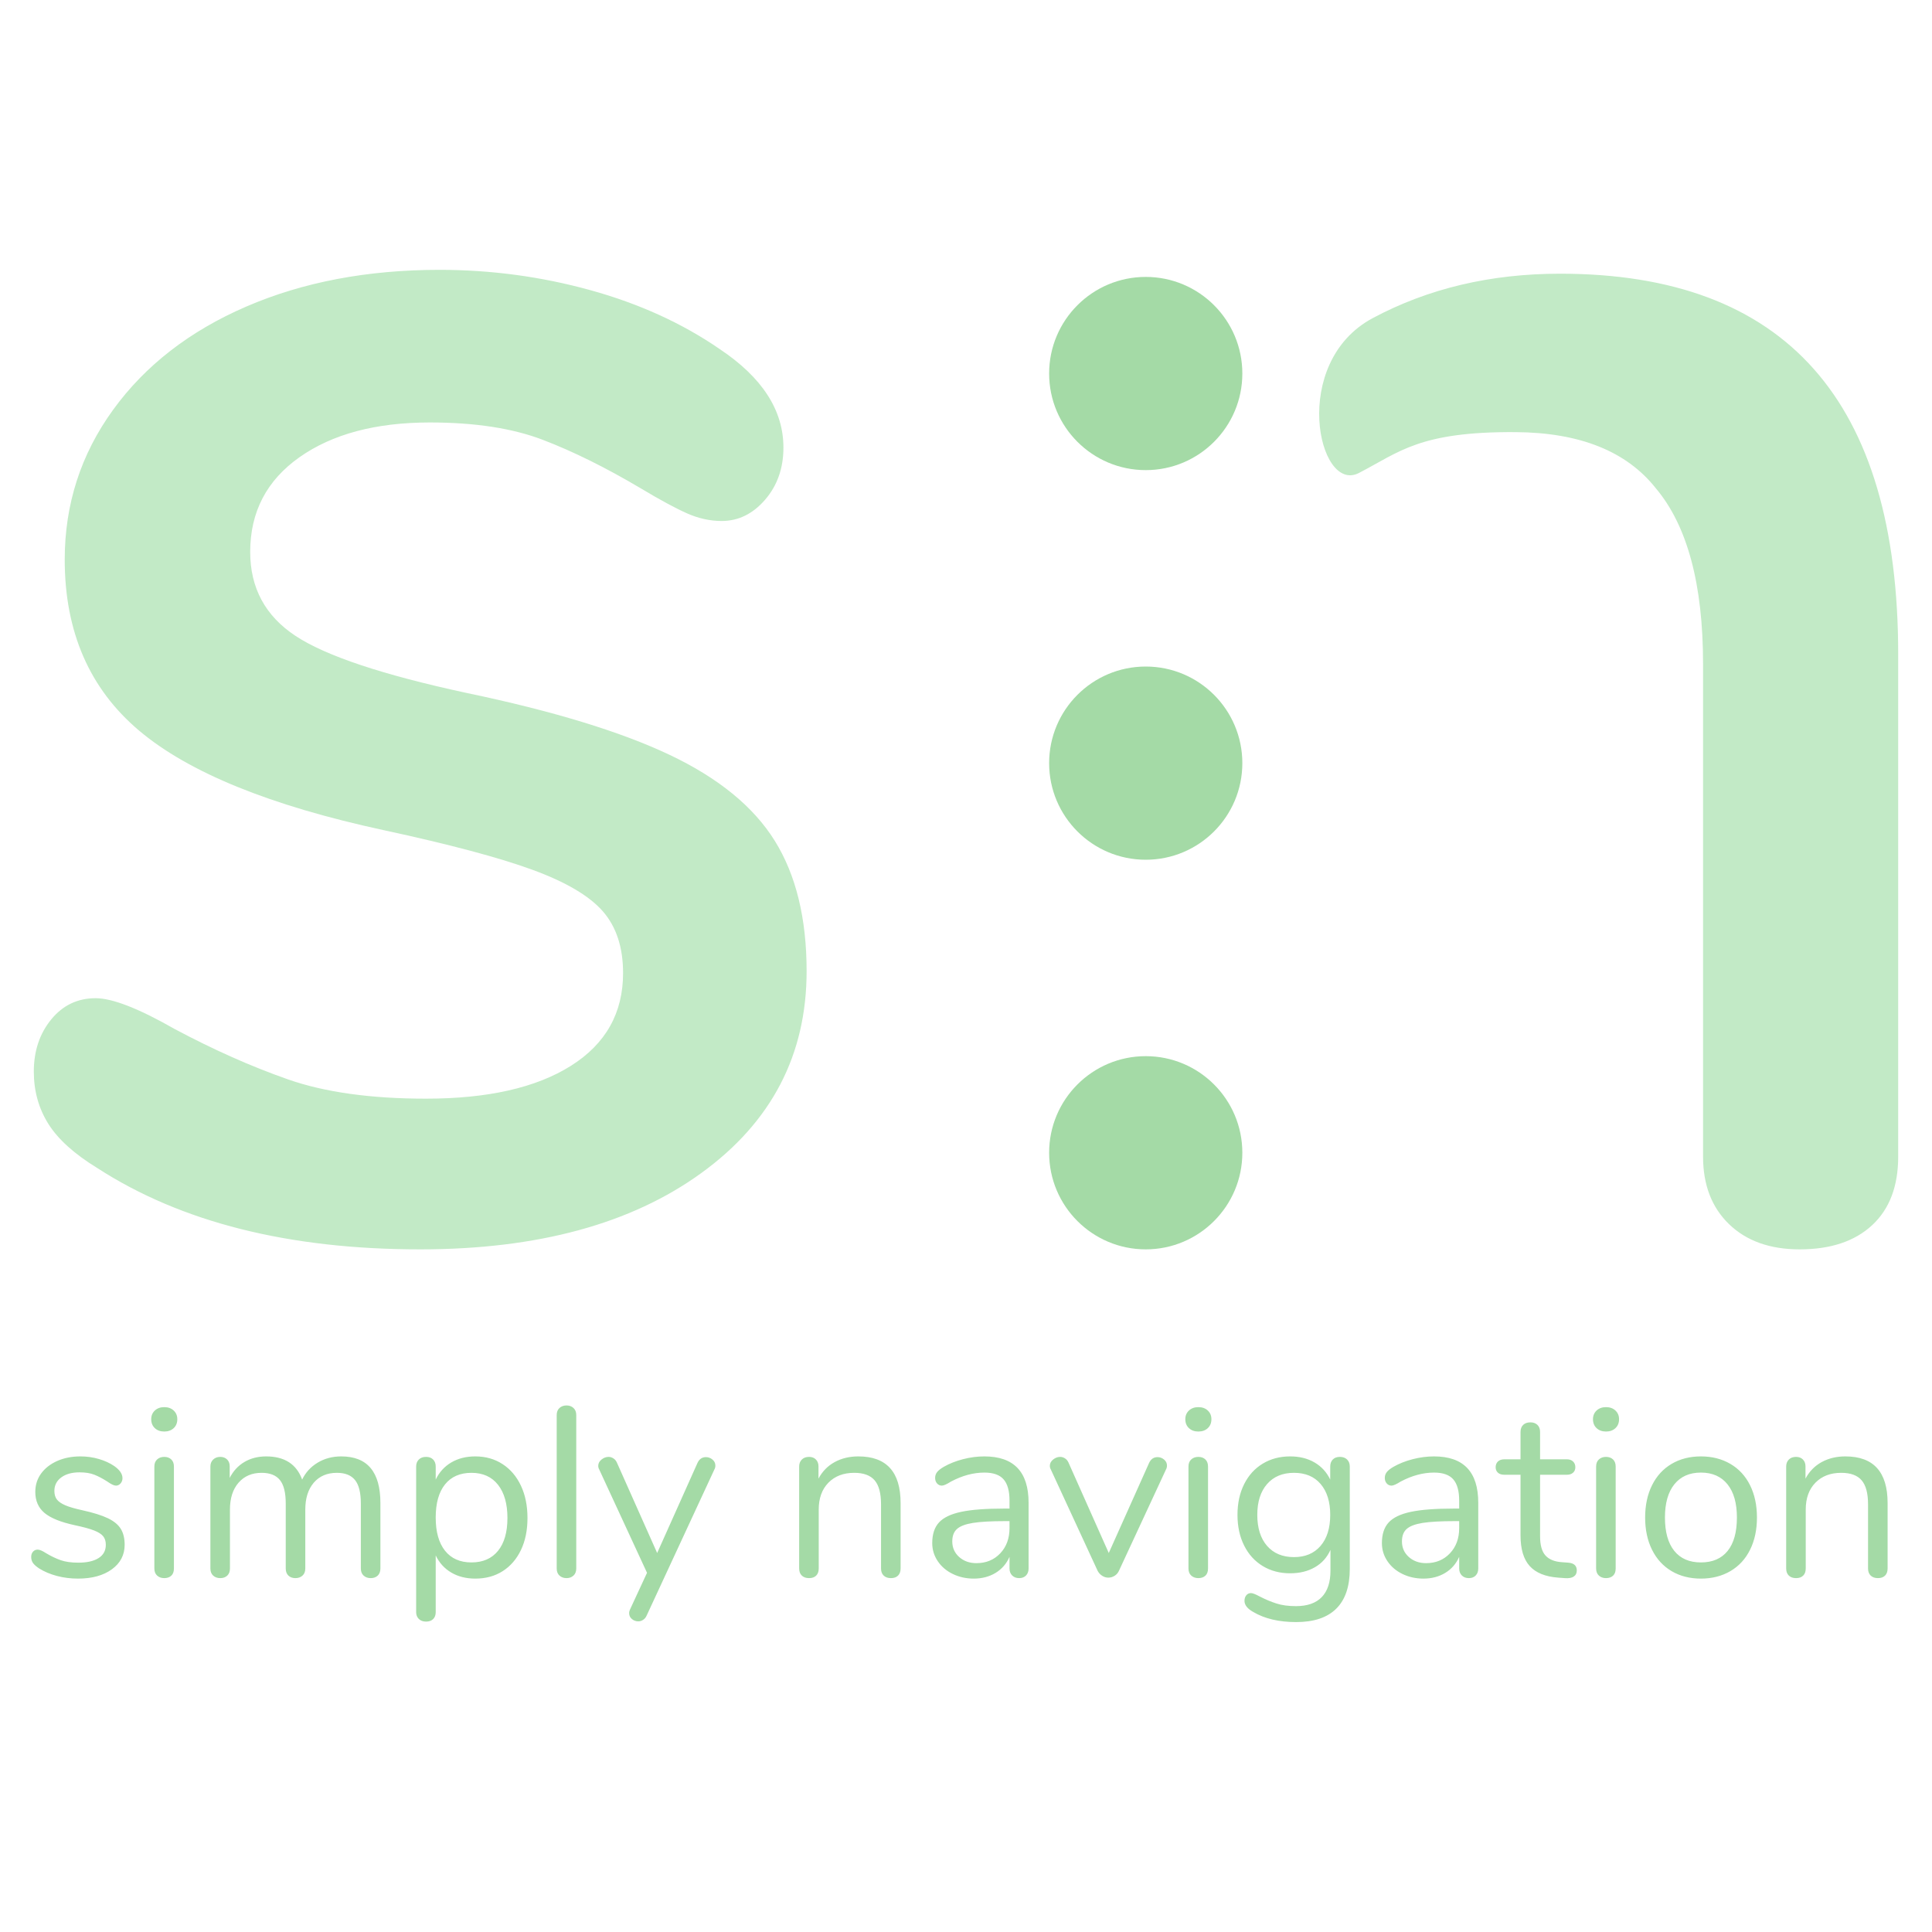
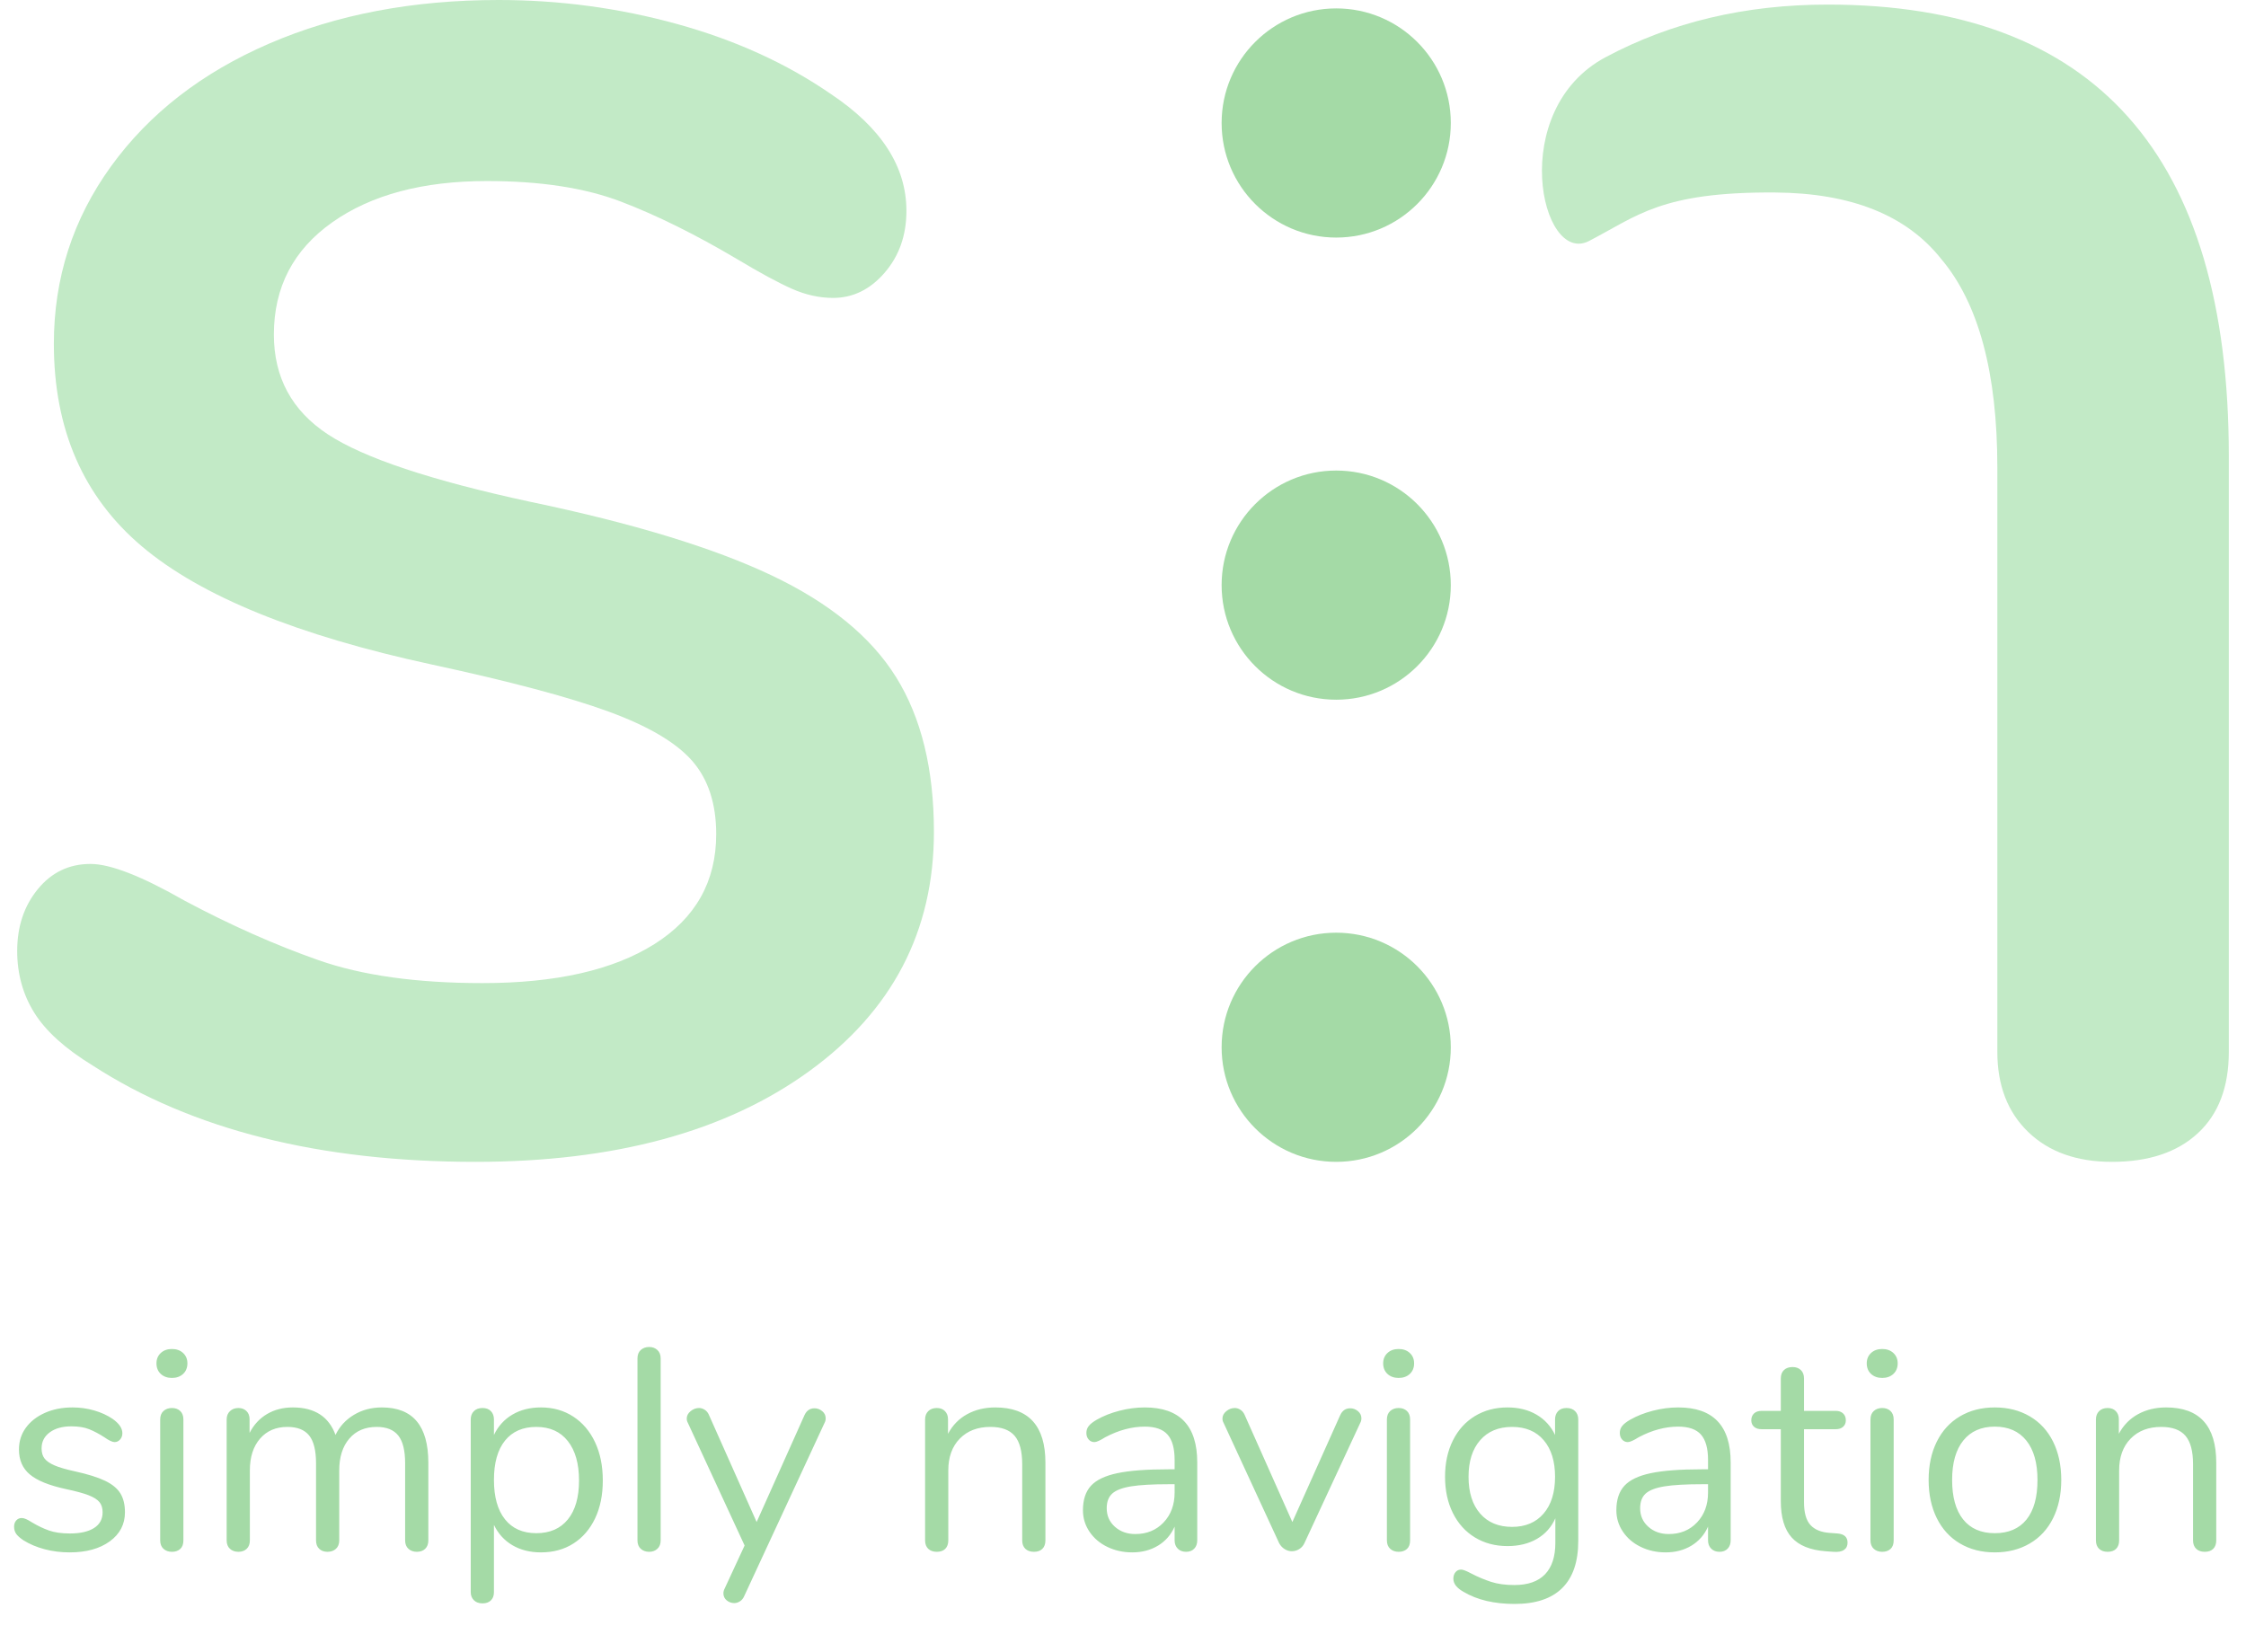
- <svg xmlns="http://www.w3.org/2000/svg" style="isolation:isolate" width="600" height="600">
-   <path d="M484.5 85q105 0 105 118.2v156q0 13.8-8.1 21.3t-22.5 7.5q-13.8 0-21.9-7.8-8.1-7.8-8.1-21v-153q0-37.2-14.7-54.6-13.637-17.2-43.5-17.4c-29.862-.2-36.044 6.153-48.7 12.7-12.656 6.547-21.5-34.3 4.3-48.1Q452.1 85 484.5 85zM130.5 388q-61.2 0-100.2-25.2Q19.5 356.2 15 349q-4.5-7.2-4.5-16.2 0-9.6 5.4-16.2t13.8-6.6q7.8 0 24.6 9.6 18 9.6 35.1 15.6t42.9 6q28.8 0 45-10.2t16.2-28.8q0-12-6.3-19.2-6.3-7.2-21.9-12.9-15.6-5.7-46.2-12.3-52.8-11.4-75.9-30.9-23.1-19.5-23.1-53.1 0-25.8 15-46.5t41.4-32.1q26.4-11.4 60-11.4 24 0 46.8 6.3 22.8 6.3 40.2 18.3 19.8 13.2 19.8 30.6 0 9.6-5.7 16.2t-13.5 6.6q-5.4 0-10.8-2.4t-14.4-7.8q-16.2-9.6-30.3-15-14.1-5.4-35.1-5.4-25.2 0-40.5 10.8t-15.3 29.4q0 16.8 14.1 26.1t53.1 17.7q40.2 8.4 63 19.2 22.8 10.8 32.7 26.7 9.9 15.9 9.9 40.5 0 39-32.7 62.7-32.7 23.7-87.3 23.7z" fill="#C2EAC6" />
-   <g fill="#A4DAA6">
-     <circle vector-effect="non-scaling-stroke" cx="355.819" cy="358" r="30" />
-     <circle vector-effect="non-scaling-stroke" cx="355.819" cy="237" r="30" />
-     <circle vector-effect="non-scaling-stroke" cx="355.819" cy="116" r="30" />
+ <svg xmlns="http://www.w3.org/2000/svg" style="isolation:isolate" viewBox="0 0 588 432.4" width="588" height="432.4">
+   <g>
+     <path d=" M 478.5 1.2 L 478.5 1.2 Q 583.5 1.2 583.5 119.4 L 583.5 119.4 L 583.5 275.4 L 583.5 275.4 Q 583.5 289.2 575.4 296.7 L 575.4 296.7 L 575.4 296.7 Q 567.3 304.2 552.9 304.2 L 552.9 304.2 L 552.9 304.2 Q 539.1 304.2 531 296.4 L 531 296.4 L 531 296.4 Q 522.9 288.6 522.9 275.4 L 522.9 275.4 L 522.9 122.4 L 522.9 122.4 Q 522.9 85.2 508.2 67.8 L 508.2 67.8 L 508.2 67.8 Q 494.563 50.6 464.7 50.4 C 434.838 50.2 428.656 56.553 416 63.1 C 403.344 69.647 394.5 28.8 420.3 15 L 420.3 15 L 420.3 15 Q 446.1 1.2 478.5 1.2 L 478.5 1.2 Z " fill="rgb(194,234,198)" />
+     <path d=" M 124.5 304.2 L 124.5 304.2 Q 63.3 304.2 24.3 279 L 24.3 279 L 24.3 279 Q 13.5 272.4 9 265.2 L 9 265.2 L 9 265.2 Q 4.5 258 4.5 249 L 4.5 249 L 4.5 249 Q 4.5 239.4 9.9 232.8 L 9.9 232.8 L 9.9 232.8 Q 15.3 226.2 23.7 226.2 L 23.7 226.2 L 23.7 226.2 Q 31.5 226.2 48.3 235.8 L 48.3 235.8 L 48.3 235.8 Q 66.3 245.4 83.4 251.4 L 83.4 251.4 L 83.4 251.4 Q 100.5 257.4 126.3 257.4 L 126.3 257.4 L 126.3 257.4 Q 155.1 257.4 171.3 247.2 L 171.3 247.2 L 171.3 247.2 Q 187.5 237 187.5 218.4 L 187.5 218.4 L 187.5 218.4 Q 187.5 206.4 181.2 199.2 L 181.2 199.2 L 181.2 199.2 Q 174.9 192 159.3 186.3 L 159.3 186.3 L 159.3 186.3 Q 143.7 180.6 113.1 174 L 113.1 174 L 113.1 174 Q 60.3 162.6 37.2 143.1 L 37.2 143.1 L 37.2 143.1 Q 14.1 123.6 14.1 90 L 14.1 90 L 14.1 90 Q 14.1 64.2 29.1 43.5 L 29.1 43.5 L 29.1 43.5 Q 44.1 22.8 70.5 11.4 L 70.5 11.4 L 70.5 11.4 Q 96.9 0 130.5 0 L 130.5 0 L 130.5 0 Q 154.5 0 177.3 6.3 L 177.3 6.3 L 177.3 6.3 Q 200.1 12.6 217.5 24.6 L 217.5 24.6 L 217.5 24.6 Q 237.3 37.8 237.3 55.2 L 237.3 55.2 L 237.3 55.2 Q 237.3 64.8 231.6 71.4 L 231.6 71.4 L 231.6 71.4 Q 225.9 78 218.1 78 L 218.1 78 L 218.1 78 Q 212.7 78 207.3 75.6 L 207.3 75.6 L 207.3 75.6 Q 201.9 73.2 192.9 67.8 L 192.9 67.8 L 192.9 67.8 Q 176.7 58.2 162.6 52.8 L 162.6 52.8 L 162.6 52.8 Q 148.5 47.4 127.5 47.4 L 127.5 47.4 L 127.5 47.4 Q 102.3 47.4 87 58.2 L 87 58.2 L 87 58.2 Q 71.7 69 71.7 87.6 L 71.7 87.6 L 71.7 87.6 Q 71.7 104.4 85.8 113.7 L 85.8 113.7 L 85.8 113.7 Q 99.9 123 138.9 131.4 L 138.9 131.4 L 138.9 131.4 Q 179.1 139.8 201.9 150.6 L 201.9 150.6 L 201.9 150.6 Q 224.7 161.4 234.6 177.3 L 234.6 177.3 L 234.6 177.3 Q 244.5 193.2 244.5 217.8 L 244.5 217.8 L 244.5 217.8 Q 244.5 256.8 211.8 280.5 L 211.8 280.5 L 211.8 280.5 Q 179.1 304.2 124.5 304.2 L 124.5 304.2 Z " fill="rgb(194,234,198)" />
+     <g>
+       <circle vector-effect="non-scaling-stroke" cx="349.819" cy="274.2" r="30" fill="rgb(164,218,166)" />
+       <circle vector-effect="non-scaling-stroke" cx="349.819" cy="153.2" r="30" fill="rgb(164,218,166)" />
+       <circle vector-effect="non-scaling-stroke" cx="349.819" cy="32.2" r="30" fill="rgb(164,218,166)" />
+     </g>
+     <path d=" M 260.563 368.5 L 260.563 368.5 Q 273.688 368.5 273.688 382.975 L 273.688 382.975 L 273.688 403.3 L 273.688 403.3 Q 273.688 404.725 272.9 405.513 L 272.9 405.513 L 272.9 405.513 Q 272.112 406.3 270.688 406.3 L 270.688 406.3 L 270.688 406.3 Q 269.263 406.3 268.438 405.513 L 268.438 405.513 L 268.438 405.513 Q 267.612 404.725 267.612 403.3 L 267.612 403.3 L 267.612 383.35 L 267.612 383.35 Q 267.612 378.25 265.625 375.925 L 265.625 375.925 L 265.625 375.925 Q 263.638 373.6 259.287 373.6 L 259.287 373.6 L 259.287 373.6 Q 254.262 373.6 251.262 376.675 L 251.262 376.675 L 251.262 376.675 Q 248.262 379.75 248.262 385 L 248.262 385 L 248.262 403.3 L 248.262 403.3 Q 248.262 404.725 247.475 405.513 L 247.475 405.513 L 247.475 405.513 Q 246.687 406.3 245.262 406.3 L 245.262 406.3 L 245.262 406.3 Q 243.837 406.3 243.012 405.513 L 243.012 405.513 L 243.012 405.513 Q 242.187 404.725 242.187 403.3 L 242.187 403.3 L 242.187 371.65 L 242.187 371.65 Q 242.187 370.3 243.012 369.475 L 243.012 369.475 L 243.012 369.475 Q 243.837 368.65 245.262 368.65 L 245.262 368.65 L 245.262 368.65 Q 246.612 368.65 247.4 369.475 L 247.4 369.475 L 247.4 369.475 Q 248.187 370.3 248.187 371.575 L 248.187 371.575 L 248.187 375.4 L 248.187 375.4 Q 249.987 372.025 253.212 370.263 L 253.212 370.263 L 253.212 370.263 Q 256.438 368.5 260.563 368.5 L 260.563 368.5 L 260.563 368.5 Z  M 299.713 368.5 L 299.713 368.5 Q 313.437 368.5 313.437 382.9 L 313.437 382.9 L 313.437 403.3 L 313.437 403.3 Q 313.437 404.65 312.65 405.475 L 312.65 405.475 L 312.65 405.475 Q 311.862 406.3 310.513 406.3 L 310.513 406.3 L 310.513 406.3 Q 309.162 406.3 308.338 405.475 L 308.338 405.475 L 308.338 405.475 Q 307.513 404.65 307.513 403.3 L 307.513 403.3 L 307.513 399.7 L 307.513 399.7 Q 306.088 402.925 303.162 404.688 L 303.162 404.688 L 303.162 404.688 Q 300.237 406.45 296.412 406.45 L 296.412 406.45 L 296.412 406.45 Q 292.888 406.45 289.925 405.025 L 289.925 405.025 L 289.925 405.025 Q 286.963 403.6 285.237 401.05 L 285.237 401.05 L 285.237 401.05 Q 283.513 398.5 283.513 395.425 L 283.513 395.425 L 283.513 395.425 Q 283.513 391.3 285.612 389.013 L 285.612 389.013 L 285.612 389.013 Q 287.713 386.725 292.513 385.713 L 292.513 385.713 L 292.513 385.713 Q 297.312 384.7 305.862 384.7 L 305.862 384.7 L 307.513 384.7 L 307.513 382.225 L 307.513 382.225 Q 307.513 377.725 305.675 375.625 L 305.675 375.625 L 305.675 375.625 Q 303.838 373.525 299.713 373.525 L 299.713 373.525 L 299.713 373.525 Q 294.612 373.525 289.362 376.3 L 289.362 376.3 L 289.362 376.3 Q 287.338 377.575 286.513 377.575 L 286.513 377.575 L 286.513 377.575 Q 285.612 377.575 285.013 376.9 L 285.013 376.9 L 285.013 376.9 Q 284.412 376.225 284.412 375.175 L 284.412 375.175 L 284.412 375.175 Q 284.412 374.125 285.05 373.338 L 285.05 373.338 L 285.05 373.338 Q 285.687 372.55 287.112 371.725 L 287.112 371.725 L 287.112 371.725 Q 289.737 370.225 293.075 369.363 L 293.075 369.363 L 293.075 369.363 Q 296.412 368.5 299.713 368.5 L 299.713 368.5 L 299.713 368.5 Z  M 297.237 401.65 L 297.237 401.65 Q 301.737 401.65 304.625 398.613 L 304.625 398.613 L 304.625 398.613 Q 307.513 395.575 307.513 390.775 L 307.513 390.775 L 307.513 388.6 L 306.162 388.6 L 306.162 388.6 Q 299.562 388.6 296.112 389.163 L 296.112 389.163 L 296.112 389.163 Q 292.662 389.725 291.2 391.038 L 291.2 391.038 L 291.2 391.038 Q 289.737 392.35 289.737 394.9 L 289.737 394.9 L 289.737 394.9 Q 289.737 397.825 291.875 399.738 L 291.875 399.738 L 291.875 399.738 Q 294.013 401.65 297.237 401.65 L 297.237 401.65 L 297.237 401.65 Z  M 350.862 370.525 L 350.862 370.525 Q 351.687 368.725 353.487 368.725 L 353.487 368.725 L 353.487 368.725 Q 354.612 368.725 355.513 369.475 L 355.513 369.475 L 355.513 369.475 Q 356.412 370.225 356.412 371.35 L 356.412 371.35 L 356.412 371.35 Q 356.412 372.025 356.112 372.55 L 356.112 372.55 L 341.487 404.05 L 341.487 404.05 Q 341.037 405.025 340.138 405.588 L 340.138 405.588 L 340.138 405.588 Q 339.237 406.15 338.187 406.15 L 338.187 406.15 L 338.187 406.15 Q 337.213 406.15 336.312 405.588 L 336.312 405.588 L 336.312 405.588 Q 335.412 405.025 334.888 404.05 L 334.888 404.05 L 320.338 372.55 L 320.338 372.55 Q 320.037 372.025 320.037 371.425 L 320.037 371.425 L 320.037 371.425 Q 320.037 370.3 321.05 369.475 L 321.05 369.475 L 321.05 369.475 Q 322.062 368.65 323.263 368.65 L 323.263 368.65 L 323.263 368.65 Q 324.013 368.65 324.725 369.1 L 324.725 369.1 L 324.725 369.1 Q 325.437 369.55 325.812 370.375 L 325.812 370.375 L 338.338 398.5 L 350.862 370.525 L 350.862 370.525 Z  M 366.162 406.3 L 366.162 406.3 Q 364.813 406.3 363.95 405.513 L 363.95 405.513 L 363.95 405.513 Q 363.088 404.725 363.088 403.3 L 363.088 403.3 L 363.088 371.65 L 363.088 371.65 Q 363.088 370.225 363.95 369.438 L 363.95 369.438 L 363.95 369.438 Q 364.813 368.65 366.162 368.65 L 366.162 368.65 L 366.162 368.65 Q 367.513 368.65 368.338 369.438 L 368.338 369.438 L 368.338 369.438 Q 369.162 370.225 369.162 371.65 L 369.162 371.65 L 369.162 403.3 L 369.162 403.3 Q 369.162 404.8 368.338 405.55 L 368.338 405.55 L 368.338 405.55 Q 367.513 406.3 366.162 406.3 L 366.162 406.3 L 366.162 406.3 Z  M 366.162 360.775 L 366.162 360.775 Q 364.362 360.775 363.237 359.725 L 363.237 359.725 L 363.237 359.725 Q 362.112 358.675 362.112 356.95 L 362.112 356.95 L 362.112 356.95 Q 362.112 355.3 363.237 354.25 L 363.237 354.25 L 363.237 354.25 Q 364.362 353.2 366.162 353.2 L 366.162 353.2 L 366.162 353.2 Q 367.963 353.2 369.088 354.25 L 369.088 354.25 L 369.088 354.25 Q 370.213 355.3 370.213 356.95 L 370.213 356.95 L 370.213 356.95 Q 370.213 358.675 369.088 359.725 L 369.088 359.725 L 369.088 359.725 Q 367.963 360.775 366.162 360.775 L 366.162 360.775 L 366.162 360.775 Z  M 410.112 368.65 L 410.112 368.65 Q 411.537 368.65 412.362 369.475 L 412.362 369.475 L 412.362 369.475 Q 413.187 370.3 413.187 371.65 L 413.187 371.65 L 413.187 403.45 L 413.187 403.45 Q 413.187 411.625 408.987 415.788 L 408.987 415.788 L 408.987 415.788 Q 404.787 419.95 396.537 419.95 L 396.537 419.95 L 396.537 419.95 Q 388.512 419.95 383.187 416.8 L 383.187 416.8 L 383.187 416.8 Q 380.487 415.3 380.487 413.35 L 380.487 413.35 L 380.487 413.35 Q 380.487 412.3 381.05 411.625 L 381.05 411.625 L 381.05 411.625 Q 381.612 410.95 382.512 410.95 L 382.512 410.95 L 382.512 410.95 Q 383.262 410.95 385.213 412 L 385.213 412 L 385.213 412 Q 387.838 413.35 390.387 414.175 L 390.387 414.175 L 390.387 414.175 Q 392.937 415 396.463 415 L 396.463 415 L 396.463 415 Q 401.787 415 404.487 412.188 L 404.487 412.188 L 404.487 412.188 Q 407.187 409.375 407.187 403.975 L 407.187 403.975 L 407.187 397.525 L 407.187 397.525 Q 405.612 401.05 402.35 402.925 L 402.35 402.925 L 402.35 402.925 Q 399.088 404.8 394.662 404.8 L 394.662 404.8 L 394.662 404.8 Q 389.862 404.8 386.15 402.55 L 386.15 402.55 L 386.15 402.55 Q 382.437 400.3 380.375 396.175 L 380.375 396.175 L 380.375 396.175 Q 378.312 392.05 378.312 386.65 L 378.312 386.65 L 378.312 386.65 Q 378.312 381.25 380.375 377.125 L 380.375 377.125 L 380.375 377.125 Q 382.437 373 386.15 370.75 L 386.15 370.75 L 386.15 370.75 Q 389.862 368.5 394.662 368.5 L 394.662 368.5 L 394.662 368.5 Q 399.012 368.5 402.237 370.375 L 402.237 370.375 L 402.237 370.375 Q 405.463 372.25 407.112 375.7 L 407.112 375.7 L 407.112 371.65 L 407.112 371.65 Q 407.112 370.3 407.9 369.475 L 407.9 369.475 L 407.9 369.475 Q 408.687 368.65 410.112 368.65 L 410.112 368.65 L 410.112 368.65 Z  M 395.862 399.775 L 395.862 399.775 Q 401.112 399.775 404.112 396.288 L 404.112 396.288 L 404.112 396.288 Q 407.112 392.8 407.112 386.65 L 407.112 386.65 L 407.112 386.65 Q 407.112 380.575 404.15 377.088 L 404.15 377.088 L 404.15 377.088 Q 401.187 373.6 395.862 373.6 L 395.862 373.6 L 395.862 373.6 Q 390.537 373.6 387.5 377.088 L 387.5 377.088 L 387.5 377.088 Q 384.463 380.575 384.463 386.65 L 384.463 386.65 L 384.463 386.65 Q 384.463 392.8 387.5 396.288 L 387.5 396.288 L 387.5 396.288 Q 390.537 399.775 395.862 399.775 L 395.862 399.775 L 395.862 399.775 Z  M 439.362 368.5 L 439.362 368.5 Q 453.087 368.5 453.087 382.9 L 453.087 382.9 L 453.087 403.3 L 453.087 403.3 Q 453.087 404.65 452.3 405.475 L 452.3 405.475 L 452.3 405.475 Q 451.512 406.3 450.162 406.3 L 450.162 406.3 L 450.162 406.3 Q 448.812 406.3 447.987 405.475 L 447.987 405.475 L 447.987 405.475 Q 447.162 404.65 447.162 403.3 L 447.162 403.3 L 447.162 399.7 L 447.162 399.7 Q 445.737 402.925 442.812 404.688 L 442.812 404.688 L 442.812 404.688 Q 439.887 406.45 436.062 406.45 L 436.062 406.45 L 436.062 406.45 Q 432.537 406.45 429.575 405.025 L 429.575 405.025 L 429.575 405.025 Q 426.612 403.6 424.887 401.05 L 424.887 401.05 L 424.887 401.05 Q 423.162 398.5 423.162 395.425 L 423.162 395.425 L 423.162 395.425 Q 423.162 391.3 425.262 389.013 L 425.262 389.013 L 425.262 389.013 Q 427.362 386.725 432.162 385.713 L 432.162 385.713 L 432.162 385.713 Q 436.962 384.7 445.512 384.7 L 445.512 384.7 L 447.162 384.7 L 447.162 382.225 L 447.162 382.225 Q 447.162 377.725 445.325 375.625 L 445.325 375.625 L 445.325 375.625 Q 443.487 373.525 439.362 373.525 L 439.362 373.525 L 439.362 373.525 Q 434.262 373.525 429.012 376.3 L 429.012 376.3 L 429.012 376.3 Q 426.987 377.575 426.162 377.575 L 426.162 377.575 L 426.162 377.575 Q 425.262 377.575 424.662 376.9 L 424.662 376.9 L 424.662 376.9 Q 424.062 376.225 424.062 375.175 L 424.062 375.175 L 424.062 375.175 Q 424.062 374.125 424.7 373.338 L 424.7 373.338 L 424.7 373.338 Q 425.337 372.55 426.762 371.725 L 426.762 371.725 L 426.762 371.725 Q 429.387 370.225 432.725 369.363 L 432.725 369.363 L 432.725 369.363 Q 436.062 368.5 439.362 368.5 L 439.362 368.5 L 439.362 368.5 Z  M 436.887 401.65 L 436.887 401.65 Q 441.387 401.65 444.275 398.613 L 444.275 398.613 L 444.275 398.613 Q 447.162 395.575 447.162 390.775 L 447.162 390.775 L 447.162 388.6 L 445.812 388.6 L 445.812 388.6 Q 439.212 388.6 435.762 389.163 L 435.762 389.163 L 435.762 389.163 Q 432.312 389.725 430.85 391.038 L 430.85 391.038 L 430.85 391.038 Q 429.387 392.35 429.387 394.9 L 429.387 394.9 L 429.387 394.9 Q 429.387 397.825 431.525 399.738 L 431.525 399.738 L 431.525 399.738 Q 433.662 401.65 436.887 401.65 L 436.887 401.65 L 436.887 401.65 Z  M 481.062 401.5 L 481.062 401.5 Q 483.687 401.725 483.687 403.9 L 483.687 403.9 L 483.687 403.9 Q 483.687 405.175 482.75 405.813 L 482.75 405.813 L 482.75 405.813 Q 481.812 406.45 479.937 406.3 L 479.937 406.3 L 477.912 406.15 L 477.912 406.15 Q 471.912 405.7 469.062 402.55 L 469.062 402.55 L 469.062 402.55 Q 466.212 399.4 466.212 393.025 L 466.212 393.025 L 466.212 374.2 L 461.187 374.2 L 461.187 374.2 Q 459.912 374.2 459.2 373.563 L 459.2 373.563 L 459.2 373.563 Q 458.487 372.925 458.487 371.875 L 458.487 371.875 L 458.487 371.875 Q 458.487 370.75 459.2 370.075 L 459.2 370.075 L 459.2 370.075 Q 459.912 369.4 461.187 369.4 L 461.187 369.4 L 466.212 369.4 L 466.212 360.925 L 466.212 360.925 Q 466.212 359.5 467.037 358.713 L 467.037 358.713 L 467.037 358.713 Q 467.862 357.925 469.287 357.925 L 469.287 357.925 L 469.287 357.925 Q 470.637 357.925 471.462 358.713 L 471.462 358.713 L 471.462 358.713 Q 472.287 359.5 472.287 360.925 L 472.287 360.925 L 472.287 369.4 L 480.612 369.4 L 480.612 369.4 Q 481.812 369.4 482.525 370.075 L 482.525 370.075 L 482.525 370.075 Q 483.237 370.75 483.237 371.875 L 483.237 371.875 L 483.237 371.875 Q 483.237 372.925 482.525 373.563 L 482.525 373.563 L 482.525 373.563 Q 481.812 374.2 480.612 374.2 L 480.612 374.2 L 472.287 374.2 L 472.287 393.325 L 472.287 393.325 Q 472.287 397.45 473.975 399.288 L 473.975 399.288 L 473.975 399.288 Q 475.662 401.125 479.037 401.35 L 479.037 401.35 L 481.062 401.5 L 481.062 401.5 Z  M 492.762 406.3 L 492.762 406.3 Q 491.412 406.3 490.55 405.513 L 490.55 405.513 L 490.55 405.513 Q 489.687 404.725 489.687 403.3 L 489.687 403.3 L 489.687 371.65 L 489.687 371.65 Q 489.687 370.225 490.55 369.438 L 490.55 369.438 L 490.55 369.438 Q 491.412 368.65 492.762 368.65 L 492.762 368.65 L 492.762 368.65 Q 494.112 368.65 494.937 369.438 L 494.937 369.438 L 494.937 369.438 Q 495.762 370.225 495.762 371.65 L 495.762 371.65 L 495.762 403.3 L 495.762 403.3 Q 495.762 404.8 494.937 405.55 L 494.937 405.55 L 494.937 405.55 Q 494.112 406.3 492.762 406.3 L 492.762 406.3 L 492.762 406.3 Z  M 492.762 360.775 L 492.762 360.775 Q 490.962 360.775 489.837 359.725 L 489.837 359.725 L 489.837 359.725 Q 488.712 358.675 488.712 356.95 L 488.712 356.95 L 488.712 356.95 Q 488.712 355.3 489.837 354.25 L 489.837 354.25 L 489.837 354.25 Q 490.962 353.2 492.762 353.2 L 492.762 353.2 L 492.762 353.2 Q 494.562 353.2 495.687 354.25 L 495.687 354.25 L 495.687 354.25 Q 496.812 355.3 496.812 356.95 L 496.812 356.95 L 496.812 356.95 Q 496.812 358.675 495.687 359.725 L 495.687 359.725 L 495.687 359.725 Q 494.562 360.775 492.762 360.775 L 492.762 360.775 L 492.762 360.775 Z  M 522.237 406.45 L 522.237 406.45 Q 517.062 406.45 513.125 404.125 L 513.125 404.125 L 513.125 404.125 Q 509.187 401.8 507.05 397.488 L 507.05 397.488 L 507.05 397.488 Q 504.912 393.175 504.912 387.475 L 504.912 387.475 L 504.912 387.475 Q 504.912 381.775 507.05 377.463 L 507.05 377.463 L 507.05 377.463 Q 509.187 373.15 513.125 370.825 L 513.125 370.825 L 513.125 370.825 Q 517.062 368.5 522.237 368.5 L 522.237 368.5 L 522.237 368.5 Q 527.412 368.5 531.387 370.825 L 531.387 370.825 L 531.387 370.825 Q 535.363 373.15 537.5 377.463 L 537.5 377.463 L 537.5 377.463 Q 539.637 381.775 539.637 387.475 L 539.637 387.475 L 539.637 387.475 Q 539.637 393.175 537.5 397.488 L 537.5 397.488 L 537.5 397.488 Q 535.363 401.8 531.387 404.125 L 531.387 404.125 L 531.387 404.125 Q 527.412 406.45 522.237 406.45 L 522.237 406.45 L 522.237 406.45 Z  M 522.237 401.425 L 522.237 401.425 Q 527.637 401.425 530.525 397.863 L 530.525 397.863 L 530.525 397.863 Q 533.412 394.3 533.412 387.475 L 533.412 387.475 L 533.412 387.475 Q 533.412 380.8 530.488 377.163 L 530.488 377.163 L 530.488 377.163 Q 527.562 373.525 522.237 373.525 L 522.237 373.525 L 522.237 373.525 Q 516.912 373.525 513.987 377.163 L 513.987 377.163 L 513.987 377.163 Q 511.062 380.8 511.062 387.475 L 511.062 387.475 L 511.062 387.475 Q 511.062 394.225 513.95 397.825 L 513.95 397.825 L 513.95 397.825 Q 516.837 401.425 522.237 401.425 L 522.237 401.425 L 522.237 401.425 Z  M 567.087 368.5 L 567.087 368.5 Q 580.212 368.5 580.212 382.975 L 580.212 382.975 L 580.212 403.3 L 580.212 403.3 Q 580.212 404.725 579.425 405.513 L 579.425 405.513 L 579.425 405.513 Q 578.637 406.3 577.212 406.3 L 577.212 406.3 L 577.212 406.3 Q 575.787 406.3 574.962 405.513 L 574.962 405.513 L 574.962 405.513 Q 574.137 404.725 574.137 403.3 L 574.137 403.3 L 574.137 383.35 L 574.137 383.35 Q 574.137 378.25 572.15 375.925 L 572.15 375.925 L 572.15 375.925 Q 570.162 373.6 565.812 373.6 L 565.812 373.6 L 565.812 373.6 Q 560.787 373.6 557.787 376.675 L 557.787 376.675 L 557.787 376.675 Q 554.787 379.75 554.787 385 L 554.787 385 L 554.787 403.3 L 554.787 403.3 Q 554.787 404.725 554 405.513 L 554 405.513 L 554 405.513 Q 553.212 406.3 551.787 406.3 L 551.787 406.3 L 551.787 406.3 Q 550.362 406.3 549.537 405.513 L 549.537 405.513 L 549.537 405.513 Q 548.712 404.725 548.712 403.3 L 548.712 403.3 L 548.712 371.65 L 548.712 371.65 Q 548.712 370.3 549.537 369.475 L 549.537 369.475 L 549.537 369.475 Q 550.362 368.65 551.787 368.65 L 551.787 368.65 L 551.787 368.65 Q 553.137 368.65 553.925 369.475 L 553.925 369.475 L 553.925 369.475 Q 554.712 370.3 554.712 371.575 L 554.712 371.575 L 554.712 375.4 L 554.712 375.4 Q 556.512 372.025 559.737 370.263 L 559.737 370.263 L 559.737 370.263 Q 562.962 368.5 567.087 368.5 L 567.087 368.5 L 567.087 368.5 Z  M 18.238 406.45 L 18.238 406.45 Q 14.788 406.45 11.675 405.625 L 11.675 405.625 L 11.675 405.625 Q 8.563 404.8 6.163 403.3 L 6.163 403.3 L 6.163 403.3 Q 4.813 402.4 4.25 401.613 L 4.25 401.613 L 4.25 401.613 Q 3.688 400.825 3.688 399.7 L 3.688 399.7 L 3.688 399.7 Q 3.688 398.725 4.25 398.088 L 4.25 398.088 L 4.25 398.088 Q 4.813 397.45 5.712 397.45 L 5.712 397.45 L 5.712 397.45 Q 6.613 397.45 8.338 398.575 L 8.338 398.575 L 8.338 398.575 Q 10.588 399.925 12.8 400.713 L 12.8 400.713 L 12.8 400.713 Q 15.013 401.5 18.313 401.5 L 18.313 401.5 L 18.313 401.5 Q 22.363 401.5 24.613 400.075 L 24.613 400.075 L 24.613 400.075 Q 26.863 398.65 26.863 395.95 L 26.863 395.95 L 26.863 395.95 Q 26.863 394.3 26.037 393.288 L 26.037 393.288 L 26.037 393.288 Q 25.213 392.275 23.188 391.488 L 23.188 391.488 L 23.188 391.488 Q 21.162 390.7 17.263 389.875 L 17.263 389.875 L 17.263 389.875 Q 10.663 388.45 7.813 386.05 L 7.813 386.05 L 7.813 386.05 Q 4.962 383.65 4.962 379.525 L 4.962 379.525 L 4.962 379.525 Q 4.962 376.3 6.763 373.825 L 6.763 373.825 L 6.763 373.825 Q 8.563 371.35 11.75 369.925 L 11.75 369.925 L 11.75 369.925 Q 14.938 368.5 18.988 368.5 L 18.988 368.5 L 18.988 368.5 Q 21.912 368.5 24.65 369.288 L 24.65 369.288 L 24.65 369.288 Q 27.388 370.075 29.487 371.5 L 29.487 371.5 L 29.487 371.5 Q 32.037 373.3 32.037 375.25 L 32.037 375.25 L 32.037 375.25 Q 32.037 376.225 31.438 376.9 L 31.438 376.9 L 31.438 376.9 Q 30.838 377.575 30.013 377.575 L 30.013 377.575 L 30.013 377.575 Q 29.112 377.575 27.313 376.3 L 27.313 376.3 L 27.313 376.3 Q 25.213 374.95 23.338 374.2 L 23.338 374.2 L 23.338 374.2 Q 21.463 373.45 18.688 373.45 L 18.688 373.45 L 18.688 373.45 Q 15.163 373.45 13.025 375.025 L 13.025 375.025 L 13.025 375.025 Q 10.888 376.6 10.888 379.225 L 10.888 379.225 L 10.888 379.225 Q 10.888 380.875 11.675 381.888 L 11.675 381.888 L 11.675 381.888 Q 12.463 382.9 14.3 383.688 L 14.3 383.688 L 14.3 383.688 Q 16.138 384.475 19.588 385.225 L 19.588 385.225 L 19.588 385.225 Q 24.688 386.35 27.5 387.7 L 27.5 387.7 L 27.5 387.7 Q 30.313 389.05 31.513 391 L 31.513 391 L 31.513 391 Q 32.713 392.95 32.713 395.95 L 32.713 395.95 L 32.713 395.95 Q 32.713 400.675 28.738 403.563 L 28.738 403.563 L 28.738 403.563 Q 24.763 406.45 18.238 406.45 L 18.238 406.45 L 18.238 406.45 Z  M 45.013 406.3 L 45.013 406.3 Q 43.663 406.3 42.8 405.513 L 42.8 405.513 L 42.8 405.513 Q 41.938 404.725 41.938 403.3 L 41.938 403.3 L 41.938 371.65 L 41.938 371.65 Q 41.938 370.225 42.8 369.438 L 42.8 369.438 L 42.8 369.438 Q 43.663 368.65 45.013 368.65 L 45.013 368.65 L 45.013 368.65 Q 46.363 368.65 47.188 369.438 L 47.188 369.438 L 47.188 369.438 Q 48.013 370.225 48.013 371.65 L 48.013 371.65 L 48.013 403.3 L 48.013 403.3 Q 48.013 404.8 47.188 405.55 L 47.188 405.55 L 47.188 405.55 Q 46.363 406.3 45.013 406.3 L 45.013 406.3 L 45.013 406.3 Z  M 45.013 360.775 L 45.013 360.775 Q 43.213 360.775 42.088 359.725 L 42.088 359.725 L 42.088 359.725 Q 40.963 358.675 40.963 356.95 L 40.963 356.95 L 40.963 356.95 Q 40.963 355.3 42.088 354.25 L 42.088 354.25 L 42.088 354.25 Q 43.213 353.2 45.013 353.2 L 45.013 353.2 L 45.013 353.2 Q 46.813 353.2 47.938 354.25 L 47.938 354.25 L 47.938 354.25 Q 49.063 355.3 49.063 356.95 L 49.063 356.95 L 49.063 356.95 Q 49.063 358.675 47.938 359.725 L 47.938 359.725 L 47.938 359.725 Q 46.813 360.775 45.013 360.775 L 45.013 360.775 L 45.013 360.775 Z  M 99.988 368.5 L 99.988 368.5 Q 112.137 368.5 112.137 382.975 L 112.137 382.975 L 112.137 403.3 L 112.137 403.3 Q 112.137 404.725 111.313 405.513 L 111.313 405.513 L 111.313 405.513 Q 110.488 406.3 109.137 406.3 L 109.137 406.3 L 109.137 406.3 Q 107.788 406.3 106.925 405.513 L 106.925 405.513 L 106.925 405.513 Q 106.063 404.725 106.063 403.3 L 106.063 403.3 L 106.063 383.125 L 106.063 383.125 Q 106.063 378.1 104.262 375.85 L 104.262 375.85 L 104.262 375.85 Q 102.463 373.6 98.637 373.6 L 98.637 373.6 L 98.637 373.6 Q 94.063 373.6 91.438 376.675 L 91.438 376.675 L 91.438 376.675 Q 88.813 379.75 88.813 385 L 88.813 385 L 88.813 403.3 L 88.813 403.3 Q 88.813 404.725 87.95 405.513 L 87.95 405.513 L 87.95 405.513 Q 87.088 406.3 85.738 406.3 L 85.738 406.3 L 85.738 406.3 Q 84.387 406.3 83.563 405.513 L 83.563 405.513 L 83.563 405.513 Q 82.738 404.725 82.738 403.3 L 82.738 403.3 L 82.738 383.125 L 82.738 383.125 Q 82.738 378.1 80.938 375.85 L 80.938 375.85 L 80.938 375.85 Q 79.138 373.6 75.238 373.6 L 75.238 373.6 L 75.238 373.6 Q 70.738 373.6 68.075 376.675 L 68.075 376.675 L 68.075 376.675 Q 65.412 379.75 65.412 385 L 65.412 385 L 65.412 403.3 L 65.412 403.3 Q 65.412 404.725 64.588 405.513 L 64.588 405.513 L 64.588 405.513 Q 63.762 406.3 62.412 406.3 L 62.412 406.3 L 62.412 406.3 Q 61.063 406.3 60.2 405.513 L 60.2 405.513 L 60.2 405.513 Q 59.338 404.725 59.338 403.3 L 59.338 403.3 L 59.338 371.65 L 59.338 371.65 Q 59.338 370.3 60.2 369.475 L 60.2 369.475 L 60.2 369.475 Q 61.063 368.65 62.412 368.65 L 62.412 368.65 L 62.412 368.65 Q 63.688 368.65 64.513 369.438 L 64.513 369.438 L 64.513 369.438 Q 65.338 370.225 65.338 371.575 L 65.338 371.575 L 65.338 375.175 L 65.338 375.175 Q 66.988 371.95 69.913 370.225 L 69.913 370.225 L 69.913 370.225 Q 72.838 368.5 76.663 368.5 L 76.663 368.5 L 76.663 368.5 Q 85.213 368.5 87.838 375.7 L 87.838 375.7 L 87.838 375.7 Q 89.413 372.4 92.637 370.45 L 92.637 370.45 L 92.637 370.45 Q 95.863 368.5 99.988 368.5 L 99.988 368.5 L 99.988 368.5 Z  M 141.613 368.5 L 141.613 368.5 Q 146.413 368.5 150.088 370.9 L 150.088 370.9 L 150.088 370.9 Q 153.763 373.3 155.788 377.613 L 155.788 377.613 L 155.788 377.613 Q 157.813 381.925 157.813 387.625 L 157.813 387.625 L 157.813 387.625 Q 157.813 393.325 155.788 397.563 L 155.788 397.563 L 155.788 397.563 Q 153.763 401.8 150.125 404.125 L 150.125 404.125 L 150.125 404.125 Q 146.488 406.45 141.613 406.45 L 141.613 406.45 L 141.613 406.45 Q 137.338 406.45 134.15 404.575 L 134.15 404.575 L 134.15 404.575 Q 130.963 402.7 129.313 399.25 L 129.313 399.25 L 129.313 416.875 L 129.313 416.875 Q 129.313 418.225 128.525 419.013 L 128.525 419.013 L 128.525 419.013 Q 127.738 419.8 126.313 419.8 L 126.313 419.8 L 126.313 419.8 Q 124.888 419.8 124.063 418.975 L 124.063 418.975 L 124.063 418.975 Q 123.238 418.15 123.238 416.875 L 123.238 416.875 L 123.238 371.65 L 123.238 371.65 Q 123.238 370.3 124.063 369.475 L 124.063 369.475 L 124.063 369.475 Q 124.888 368.65 126.313 368.65 L 126.313 368.65 L 126.313 368.65 Q 127.738 368.65 128.525 369.475 L 128.525 369.475 L 128.525 369.475 Q 129.313 370.3 129.313 371.65 L 129.313 371.65 L 129.313 375.7 L 129.313 375.7 Q 130.963 372.25 134.15 370.375 L 134.15 370.375 L 134.15 370.375 Q 137.338 368.5 141.613 368.5 L 141.613 368.5 L 141.613 368.5 Z  M 140.413 401.425 L 140.413 401.425 Q 145.738 401.425 148.663 397.825 L 148.663 397.825 L 148.663 397.825 Q 151.588 394.225 151.588 387.625 L 151.588 387.625 L 151.588 387.625 Q 151.588 381.025 148.663 377.313 L 148.663 377.313 L 148.663 377.313 Q 145.738 373.6 140.413 373.6 L 140.413 373.6 L 140.413 373.6 Q 135.088 373.6 132.2 377.2 L 132.2 377.2 L 132.2 377.2 Q 129.313 380.8 129.313 387.475 L 129.313 387.475 L 129.313 387.475 Q 129.313 394.15 132.2 397.788 L 132.2 397.788 L 132.2 397.788 Q 135.088 401.425 140.413 401.425 L 140.413 401.425 L 140.413 401.425 Z  M 169.962 406.3 L 169.962 406.3 Q 168.612 406.3 167.75 405.513 L 167.75 405.513 L 167.75 405.513 Q 166.888 404.725 166.888 403.3 L 166.888 403.3 L 166.888 355.675 L 166.888 355.675 Q 166.888 354.25 167.75 353.463 L 167.75 353.463 L 167.75 353.463 Q 168.612 352.675 169.962 352.675 L 169.962 352.675 L 169.962 352.675 Q 171.237 352.675 172.1 353.463 L 172.1 353.463 L 172.1 353.463 Q 172.962 354.25 172.962 355.675 L 172.962 355.675 L 172.962 403.3 L 172.962 403.3 Q 172.962 404.725 172.1 405.513 L 172.1 405.513 L 172.1 405.513 Q 171.237 406.3 169.962 406.3 L 169.962 406.3 L 169.962 406.3 Z  M 210.612 370.525 L 210.612 370.525 Q 211.438 368.725 213.237 368.725 L 213.237 368.725 L 213.237 368.725 Q 214.362 368.725 215.263 369.475 L 215.263 369.475 L 215.263 369.475 Q 216.163 370.225 216.163 371.35 L 216.163 371.35 L 216.163 371.35 Q 216.163 372.025 215.862 372.55 L 215.862 372.55 L 194.788 418 L 194.788 418 Q 194.413 418.825 193.7 419.275 L 193.7 419.275 L 193.7 419.275 Q 192.987 419.725 192.237 419.725 L 192.237 419.725 L 192.237 419.725 Q 191.112 419.725 190.25 419.013 L 190.25 419.013 L 190.25 419.013 Q 189.388 418.3 189.388 417.175 L 189.388 417.175 L 189.388 417.175 Q 189.388 416.575 189.688 415.975 L 189.688 415.975 L 194.938 404.65 L 180.088 372.55 L 180.088 372.55 Q 179.788 372.025 179.788 371.425 L 179.788 371.425 L 179.788 371.425 Q 179.788 370.3 180.8 369.475 L 180.8 369.475 L 180.8 369.475 Q 181.813 368.65 183.013 368.65 L 183.013 368.65 L 183.013 368.65 Q 183.763 368.65 184.475 369.1 L 184.475 369.1 L 184.475 369.1 Q 185.188 369.55 185.563 370.375 L 185.563 370.375 L 198.088 398.5 L 210.612 370.525 L 210.612 370.525 Z " fill="rgb(164,218,166)" />
  </g>
-   <path d="M266.563 452.3q13.125 0 13.125 14.475V487.1q0 1.425-.788 2.213-.788.787-2.212.787-1.425 0-2.25-.787-.826-.788-.826-2.213v-19.95q0-5.1-1.987-7.425t-6.338-2.325q-5.025 0-8.025 3.075t-3 8.325v18.3q0 1.425-.787 2.213-.788.787-2.213.787t-2.25-.787q-.825-.788-.825-2.213v-31.65q0-1.35.825-2.175.825-.825 2.25-.825 1.35 0 2.138.825.787.825.787 2.1v3.825q1.8-3.375 5.025-5.137 3.226-1.763 7.351-1.763zm39.15 0q13.724 0 13.724 14.4v20.4q0 1.35-.787 2.175-.788.825-2.137.825-1.351 0-2.175-.825-.825-.825-.825-2.175v-3.6q-1.425 3.225-4.351 4.988-2.925 1.762-6.75 1.762-3.524 0-6.487-1.425-2.962-1.425-4.688-3.975-1.724-2.55-1.724-5.625 0-4.125 2.099-6.412 2.101-2.288 6.901-3.3 4.799-1.013 13.349-1.013h1.651v-2.475q0-4.5-1.838-6.6-1.837-2.1-5.962-2.1-5.101 0-10.351 2.775-2.024 1.275-2.849 1.275-.901 0-1.5-.675-.601-.675-.601-1.725t.638-1.837q.637-.788 2.062-1.613 2.625-1.5 5.963-2.362 3.337-.863 6.638-.863zm-2.476 33.15q4.5 0 7.388-3.037 2.888-3.038 2.888-7.838V472.4h-1.351q-6.6 0-10.05.563-3.45.562-4.912 1.875-1.463 1.312-1.463 3.862 0 2.925 2.138 4.838 2.138 1.912 5.362 1.912zm53.625-31.125q.825-1.8 2.625-1.8 1.125 0 2.026.75.899.75.899 1.875 0 .675-.3 1.2l-14.625 31.5q-.45.975-1.349 1.538-.901.562-1.951.562-.974 0-1.875-.562-.9-.563-1.424-1.538l-14.55-31.5q-.301-.525-.301-1.125 0-1.125 1.013-1.95 1.012-.825 2.213-.825.75 0 1.462.45t1.087 1.275l12.526 28.125 12.524-27.975zm15.3 35.775q-1.349 0-2.212-.787-.862-.788-.862-2.213v-31.65q0-1.425.862-2.212.863-.788 2.212-.788 1.351 0 2.176.788.824.787.824 2.212v31.65q0 1.5-.824 2.25-.825.75-2.176.75zm0-45.525q-1.8 0-2.925-1.05-1.125-1.05-1.125-2.775 0-1.65 1.125-2.7 1.125-1.05 2.925-1.05 1.801 0 2.926 1.05 1.125 1.05 1.125 2.7 0 1.725-1.125 2.775-1.125 1.05-2.926 1.05zm43.95 7.875q1.425 0 2.25.825t.825 2.175v31.8q0 8.175-4.2 12.338-4.2 4.162-12.45 4.162-8.025 0-13.35-3.15-2.7-1.5-2.7-3.45 0-1.05.563-1.725.562-.675 1.462-.675.75 0 2.701 1.05 2.625 1.35 5.174 2.175 2.55.825 6.076.825 5.324 0 8.024-2.812 2.7-2.813 2.7-8.213v-6.45q-1.575 3.525-4.837 5.4-3.262 1.875-7.688 1.875-4.8 0-8.512-2.25-3.713-2.25-5.775-6.375-2.063-4.125-2.063-9.525t2.063-9.525q2.062-4.125 5.775-6.375 3.712-2.25 8.512-2.25 4.35 0 7.575 1.875 3.226 1.875 4.875 5.325v-4.05q0-1.35.788-2.175.787-.825 2.212-.825zm-14.25 31.125q5.25 0 8.25-3.487 3-3.488 3-9.638 0-6.075-2.962-9.562-2.963-3.488-8.288-3.488t-8.362 3.488q-3.037 3.487-3.037 9.562 0 6.15 3.037 9.638 3.037 3.487 8.362 3.487zm43.5-31.275q13.725 0 13.725 14.4v20.4q0 1.35-.787 2.175-.788.825-2.138.825-1.35 0-2.175-.825-.825-.825-.825-2.175v-3.6q-1.425 3.225-4.35 4.988-2.925 1.762-6.75 1.762-3.525 0-6.487-1.425-2.963-1.425-4.688-3.975-1.725-2.55-1.725-5.625 0-4.125 2.1-6.412 2.1-2.288 6.9-3.3 4.8-1.013 13.35-1.013h1.65v-2.475q0-4.5-1.837-6.6-1.838-2.1-5.963-2.1-5.1 0-10.35 2.775-2.025 1.275-2.85 1.275-.9 0-1.5-.675t-.6-1.725q0-1.05.638-1.837.637-.788 2.062-1.613 2.625-1.5 5.963-2.362 3.337-.863 6.637-.863zm-2.475 33.15q4.5 0 7.388-3.037 2.887-3.038 2.887-7.838V472.4h-1.35q-6.6 0-10.05.563-3.45.562-4.912 1.875-1.463 1.312-1.463 3.862 0 2.925 2.138 4.838 2.137 1.912 5.362 1.912zm44.175-.15q2.625.225 2.625 2.4 0 1.275-.937 1.913-.938.637-2.813.487l-2.025-.15q-6-.45-8.85-3.6-2.85-3.15-2.85-9.525V458h-5.025q-1.275 0-1.987-.637-.713-.638-.713-1.688 0-1.125.713-1.8.712-.675 1.987-.675h5.025v-8.475q0-1.425.825-2.212.825-.788 2.25-.788 1.35 0 2.175.788.825.787.825 2.212v8.475h8.325q1.2 0 1.913.675.712.675.712 1.8 0 1.05-.712 1.688-.713.637-1.913.637h-8.325v19.125q0 4.125 1.688 5.963 1.687 1.837 5.062 2.062l2.025.15zm11.7 4.8q-1.35 0-2.212-.787-.863-.788-.863-2.213v-31.65q0-1.425.863-2.212.862-.788 2.212-.788t2.175.788q.825.787.825 2.212v31.65q0 1.5-.825 2.25t-2.175.75zm0-45.525q-1.8 0-2.925-1.05-1.125-1.05-1.125-2.775 0-1.65 1.125-2.7 1.125-1.05 2.925-1.05 1.8 0 2.925 1.05 1.125 1.05 1.125 2.7 0 1.725-1.125 2.775-1.125 1.05-2.925 1.05zm29.476 45.675q-5.176 0-9.113-2.325-3.937-2.325-6.075-6.637-2.138-4.313-2.138-10.013t2.138-10.012q2.138-4.313 6.075-6.638 3.937-2.325 9.113-2.325 5.174 0 9.149 2.325 3.976 2.325 6.113 6.638 2.137 4.312 2.137 10.012t-2.137 10.013q-2.137 4.312-6.113 6.637-3.975 2.325-9.149 2.325zm0-5.025q5.399 0 8.287-3.562 2.887-3.563 2.887-10.388 0-6.675-2.924-10.312-2.926-3.638-8.25-3.638-5.326 0-8.251 3.638-2.924 3.637-2.924 10.312 0 6.75 2.887 10.35 2.887 3.6 8.288 3.6zm44.849-32.925q13.125 0 13.125 14.475V487.1q0 1.425-.787 2.213-.788.787-2.213.787t-2.25-.787q-.825-.788-.825-2.213v-19.95q0-5.1-1.987-7.425-1.988-2.325-6.338-2.325-5.025 0-8.025 3.075t-3 8.325v18.3q0 1.425-.787 2.213-.788.787-2.213.787t-2.25-.787q-.825-.788-.825-2.213v-31.65q0-1.35.825-2.175.825-.825 2.25-.825 1.35 0 2.138.825.787.825.787 2.1v3.825q1.8-3.375 5.025-5.137 3.225-1.763 7.35-1.763zM24.238 490.25q-3.45 0-6.563-.825-3.112-.825-5.512-2.325-1.35-.9-1.913-1.687-.562-.788-.562-1.913 0-.975.562-1.612.563-.638 1.462-.638.901 0 2.626 1.125 2.25 1.35 4.462 2.138 2.213.787 5.513.787 4.05 0 6.3-1.425t2.25-4.125q0-1.65-.826-2.662-.824-1.013-2.849-1.8-2.026-.788-5.925-1.613-6.6-1.425-9.45-3.825-2.851-2.4-2.851-6.525 0-3.225 1.801-5.7 1.8-2.475 4.987-3.9 3.188-1.425 7.238-1.425 2.924 0 5.662.788 2.738.787 4.838 2.212 2.549 1.8 2.549 3.75 0 .975-.599 1.65-.6.675-1.425.675-.9 0-2.7-1.275-2.1-1.35-3.975-2.1t-4.65-.75q-3.525 0-5.663 1.575-2.137 1.575-2.137 4.2 0 1.65.787 2.663.788 1.012 2.625 1.8 1.838.787 5.288 1.537 5.1 1.125 7.912 2.475 2.813 1.35 4.013 3.3 1.2 1.95 1.2 4.95 0 4.725-3.975 7.613-3.975 2.887-10.5 2.887zm26.775-.15q-1.35 0-2.213-.787-.862-.788-.862-2.213v-31.65q0-1.425.862-2.212.863-.788 2.213-.788t2.175.788q.825.787.825 2.212v31.65q0 1.5-.825 2.25t-2.175.75zm0-45.525q-1.8 0-2.925-1.05-1.125-1.05-1.125-2.775 0-1.65 1.125-2.7 1.125-1.05 2.925-1.05 1.8 0 2.925 1.05 1.125 1.05 1.125 2.7 0 1.725-1.125 2.775-1.125 1.05-2.925 1.05zm54.975 7.725q12.149 0 12.149 14.475V487.1q0 1.425-.824 2.213-.825.787-2.176.787-1.349 0-2.212-.787-.862-.788-.862-2.213v-20.175q0-5.025-1.801-7.275-1.799-2.25-5.625-2.25-4.574 0-7.199 3.075t-2.625 8.325v18.3q0 1.425-.863 2.213-.862.787-2.212.787-1.351 0-2.175-.787-.825-.788-.825-2.213v-20.175q0-5.025-1.8-7.275t-5.7-2.25q-4.5 0-7.163 3.075-2.662 3.075-2.662 8.325v18.3q0 1.425-.825 2.213-.826.787-2.175.787-1.35 0-2.213-.787-.862-.788-.862-2.213v-31.65q0-1.35.862-2.175.863-.825 2.213-.825 1.275 0 2.1.788.825.787.825 2.137v3.6q1.65-3.225 4.575-4.95 2.925-1.725 6.75-1.725 8.55 0 11.175 7.2 1.575-3.3 4.799-5.25 3.226-1.95 7.351-1.95zm41.625 0q4.8 0 8.475 2.4t5.7 6.713q2.025 4.312 2.025 10.012t-2.025 9.938q-2.025 4.237-5.663 6.562-3.637 2.325-8.512 2.325-4.275 0-7.463-1.875-3.187-1.875-4.837-5.325v17.625q0 1.35-.788 2.138-.787.787-2.212.787-1.426 0-2.25-.825-.825-.825-.825-2.1V455.45q0-1.35.825-2.175.824-.825 2.25-.825 1.425 0 2.212.825.788.825.788 2.175v4.05q1.65-3.45 4.837-5.325 3.188-1.875 7.463-1.875zm-1.2 32.925q5.325 0 8.25-3.6t2.925-10.2q0-6.6-2.925-10.312-2.925-3.713-8.25-3.713T138.2 461q-2.887 3.6-2.887 10.275 0 6.675 2.887 10.313 2.888 3.637 8.213 3.637zm29.549 4.875q-1.35 0-2.212-.787-.862-.788-.862-2.213v-47.625q0-1.425.862-2.212.862-.788 2.212-.788 1.275 0 2.138.788.862.787.862 2.212V487.1q0 1.425-.862 2.213-.863.787-2.138.787zm40.65-35.775q.826-1.8 2.625-1.8 1.125 0 2.026.75.9.75.9 1.875 0 .675-.301 1.2l-21.074 45.45q-.375.825-1.088 1.275-.713.45-1.463.45-1.125 0-1.987-.712-.862-.713-.862-1.838 0-.6.3-1.2l5.25-11.325-14.85-32.1q-.3-.525-.3-1.125 0-1.125 1.012-1.95 1.013-.825 2.213-.825.75 0 1.462.45.713.45 1.088 1.275l12.525 28.125 12.524-27.975z" fill="#A4DAA6" />
</svg>
